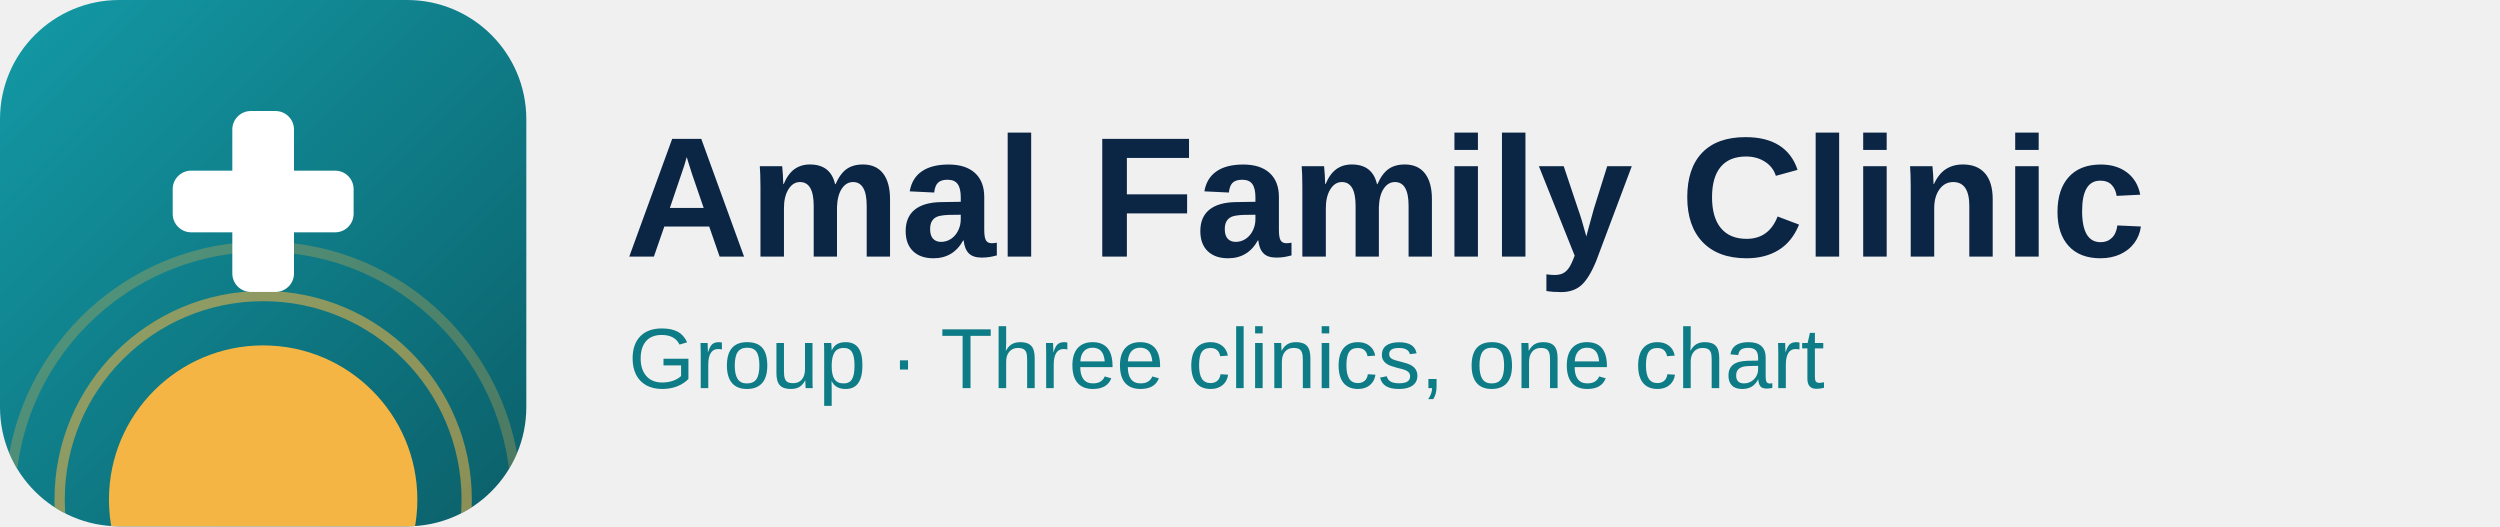
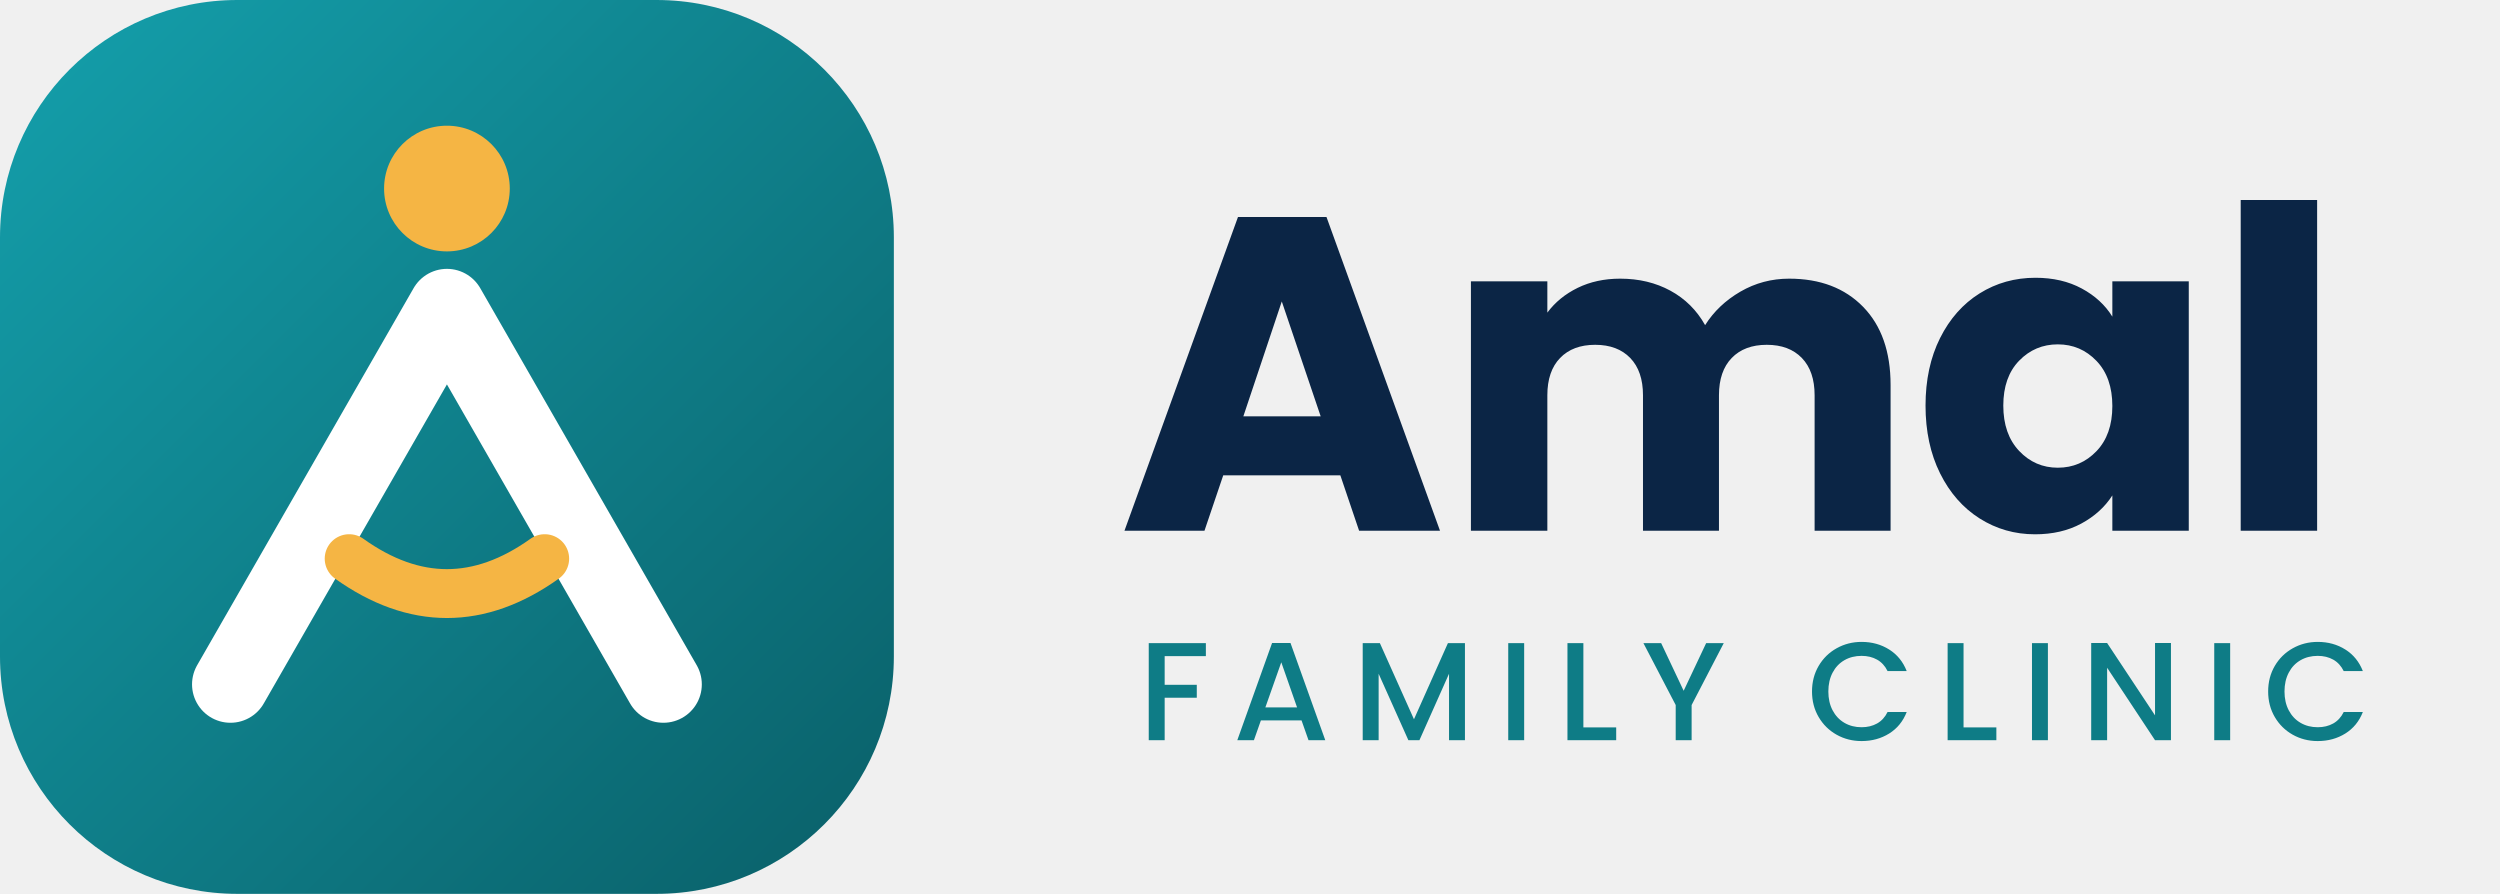
- <svg xmlns="http://www.w3.org/2000/svg" viewBox="0 0 760 160">
-   <defs>
-     <linearGradient id="bg" x1="0" y1="0" x2="1" y2="1">
-       <stop offset="0" stop-color="#139AA6" />
-       <stop offset="1" stop-color="#0B5F69" />
-     </linearGradient>
-     <clipPath id="badge">
-       <rect width="512" height="512" rx="116" />
-     </clipPath>
-   </defs>
-   <svg x="0" y="0" width="160" height="160" viewBox="0 0 512 512">
-     <rect width="512" height="512" rx="116" fill="url(#bg)" />
-     <g clip-path="url(#badge)">
-       <circle cx="256" cy="486" r="150" fill="#F5B544" />
-       <circle cx="256" cy="486" r="198" fill="none" stroke="#F5B544" stroke-opacity=".55" stroke-width="10" />
-       <circle cx="256" cy="486" r="246" fill="none" stroke="#F5B544" stroke-opacity=".28" stroke-width="10" />
-     </g>
-     <rect x="226" y="108" width="60" height="176" rx="18" fill="#FFFFFF" />
-     <rect x="168" y="166" width="176" height="60" rx="18" fill="#FFFFFF" />
-   </svg>
-   <g font-family="'IBM Plex Sans Arabic','Segoe UI',Tahoma,Arial,sans-serif">
-     <text x="190" y="78" font-size="52" font-weight="700" fill="#0B2545">Amal Family Clinic</text>
-     <text x="191" y="118" font-size="26" font-weight="500" fill="#0E7C86">Group · Three clinics, one chart</text>
+ <svg xmlns="http://www.w3.org/2000/svg" viewBox="0 0 358 128" width="358" height="128">
+   <g>
+     <defs>
+       <linearGradient id="g" x1="0" y1="0" x2="1" y2="1">
+         <stop offset="0" stop-color="#14A0AC" />
+         <stop offset="1" stop-color="#0A5F68" />
+       </linearGradient>
+     </defs>
+     <rect width="128" height="128" rx="34" fill="url(#g)" />
+     <circle cx="64" cy="27" r="9" fill="#F5B544" />
+     <path d="M33 98 L64 44 L95 98" fill="none" stroke="#fff" stroke-width="11" stroke-linecap="round" stroke-linejoin="round" />
+     <path d="M50 80 Q64 90 78 80" fill="none" stroke="#F5B544" stroke-width="7" stroke-linecap="round" />
  </g>
+   <path d="M191.936 68.064H175.168L172.48 76.0H161.024L177.28 31.072H189.952L206.208 76.0H194.624ZM189.12 59.616 183.552 43.168 178.048 59.616ZM270.732 55.136V76.0H259.852V56.608Q259.852 53.152 258.028 51.264Q256.204 49.376 253.004 49.376Q249.804 49.376 247.98 51.264Q246.156 53.152 246.156 56.608V76.0H235.276V56.608Q235.276 53.152 233.452 51.264Q231.628 49.376 228.428 49.376Q225.228 49.376 223.404 51.264Q221.58 53.152 221.58 56.608V76.0H210.636V40.288H221.58V44.768Q223.244 42.528 225.932 41.216Q228.62 39.904 232.012 39.904Q236.044 39.904 239.212 41.632Q242.38 43.36 244.172 46.56Q246.028 43.616 249.228 41.76Q252.428 39.904 256.204 39.904Q262.86 39.904 266.796 43.936Q270.732 47.968 270.732 55.136ZM291.48 39.776Q295.256 39.776 298.104 41.312Q300.952 42.848 302.488 45.344V40.288H313.432V76.0H302.488V70.944Q300.888 73.44 298.04 74.976Q295.192 76.512 291.416 76.512Q287.064 76.512 283.48 74.24Q279.896 71.968 277.816 67.776Q275.736 63.584 275.736 58.08Q275.736 52.576 277.816 48.416Q279.896 44.256 283.48 42.016Q287.064 39.776 291.48 39.776ZM294.68 49.312Q291.416 49.312 289.144 51.648Q286.872 53.984 286.872 58.08Q286.872 62.176 289.144 64.576Q291.416 66.976 294.68 66.976Q297.944 66.976 300.216 64.608Q302.488 62.24 302.488 58.144Q302.488 54.048 300.216 51.68Q297.944 49.312 294.68 49.312ZM331.812 28.64V76.0H320.868V28.64Z" fill="#0B2545" />
+   <path d="M172.68 92.1V93.96H166.78V98.06H171.38V99.92H166.78V106.0H164.5V92.1ZM186.38 103.16H180.56L179.56 106.0H177.18L182.16 92.08H184.8L189.78 106.0H187.38ZM185.74 101.3 183.48 94.84 181.2 101.3ZM209.78 92.1V106.0H207.5V96.48L203.26 106.0H201.68L197.42 96.48V106.0H195.14V92.1H197.6L202.48 103.0L207.34 92.1ZM218.26 92.1V106.0H215.98V92.1ZM226.74 104.16H231.44V106.0H224.46V92.1H226.74ZM246.84 92.1 242.24 100.96V106.0H239.96V100.96L235.34 92.1H237.88L241.1 98.92L244.32 92.1ZM266.58 91.92Q268.8 91.92 270.53 93.01Q272.26 94.1 273.04 96.1H270.3Q269.76 95.0 268.8 94.46Q267.84 93.92 266.58 93.92Q265.2 93.92 264.12 94.54Q263.04 95.16 262.43 96.32Q261.82 97.48 261.82 99.02Q261.82 100.56 262.43 101.72Q263.04 102.88 264.12 103.51Q265.2 104.14 266.58 104.14Q267.84 104.14 268.8 103.6Q269.76 103.06 270.3 101.96H273.04Q272.26 103.96 270.53 105.04Q268.8 106.12 266.58 106.12Q264.62 106.12 263.0 105.21Q261.38 104.3 260.43 102.68Q259.48 101.06 259.48 99.02Q259.48 96.98 260.43 95.36Q261.38 93.74 263.01 92.83Q264.64 91.92 266.58 91.92ZM281.18 104.16H285.88V106.0H278.9V92.1H281.18ZM293.26 92.1V106.0H290.98V92.1ZM310.88 106.0H308.6L301.74 95.62V106.0H299.46V92.08H301.74L308.6 102.44V92.08H310.88ZM319.36 92.1V106.0H317.08V92.1ZM331.9 91.92Q334.12 91.92 335.85 93.01Q337.58 94.1 338.36 96.1H335.62Q335.08 95.0 334.12 94.46Q333.16 93.92 331.9 93.92Q330.52 93.92 329.44 94.54Q328.36 95.16 327.75 96.32Q327.14 97.48 327.14 99.02Q327.14 100.56 327.75 101.72Q328.36 102.88 329.44 103.51Q330.52 104.14 331.9 104.14Q333.16 104.14 334.12 103.6Q335.08 103.06 335.62 101.96H338.36Q337.58 103.96 335.85 105.04Q334.12 106.12 331.9 106.12Q329.94 106.12 328.32 105.21Q326.7 104.3 325.75 102.68Q324.8 101.06 324.8 99.02Q324.8 96.98 325.75 95.36Q326.7 93.74 328.33 92.83Q329.96 91.92 331.9 91.92Z" fill="#0E7C86" />
</svg>
